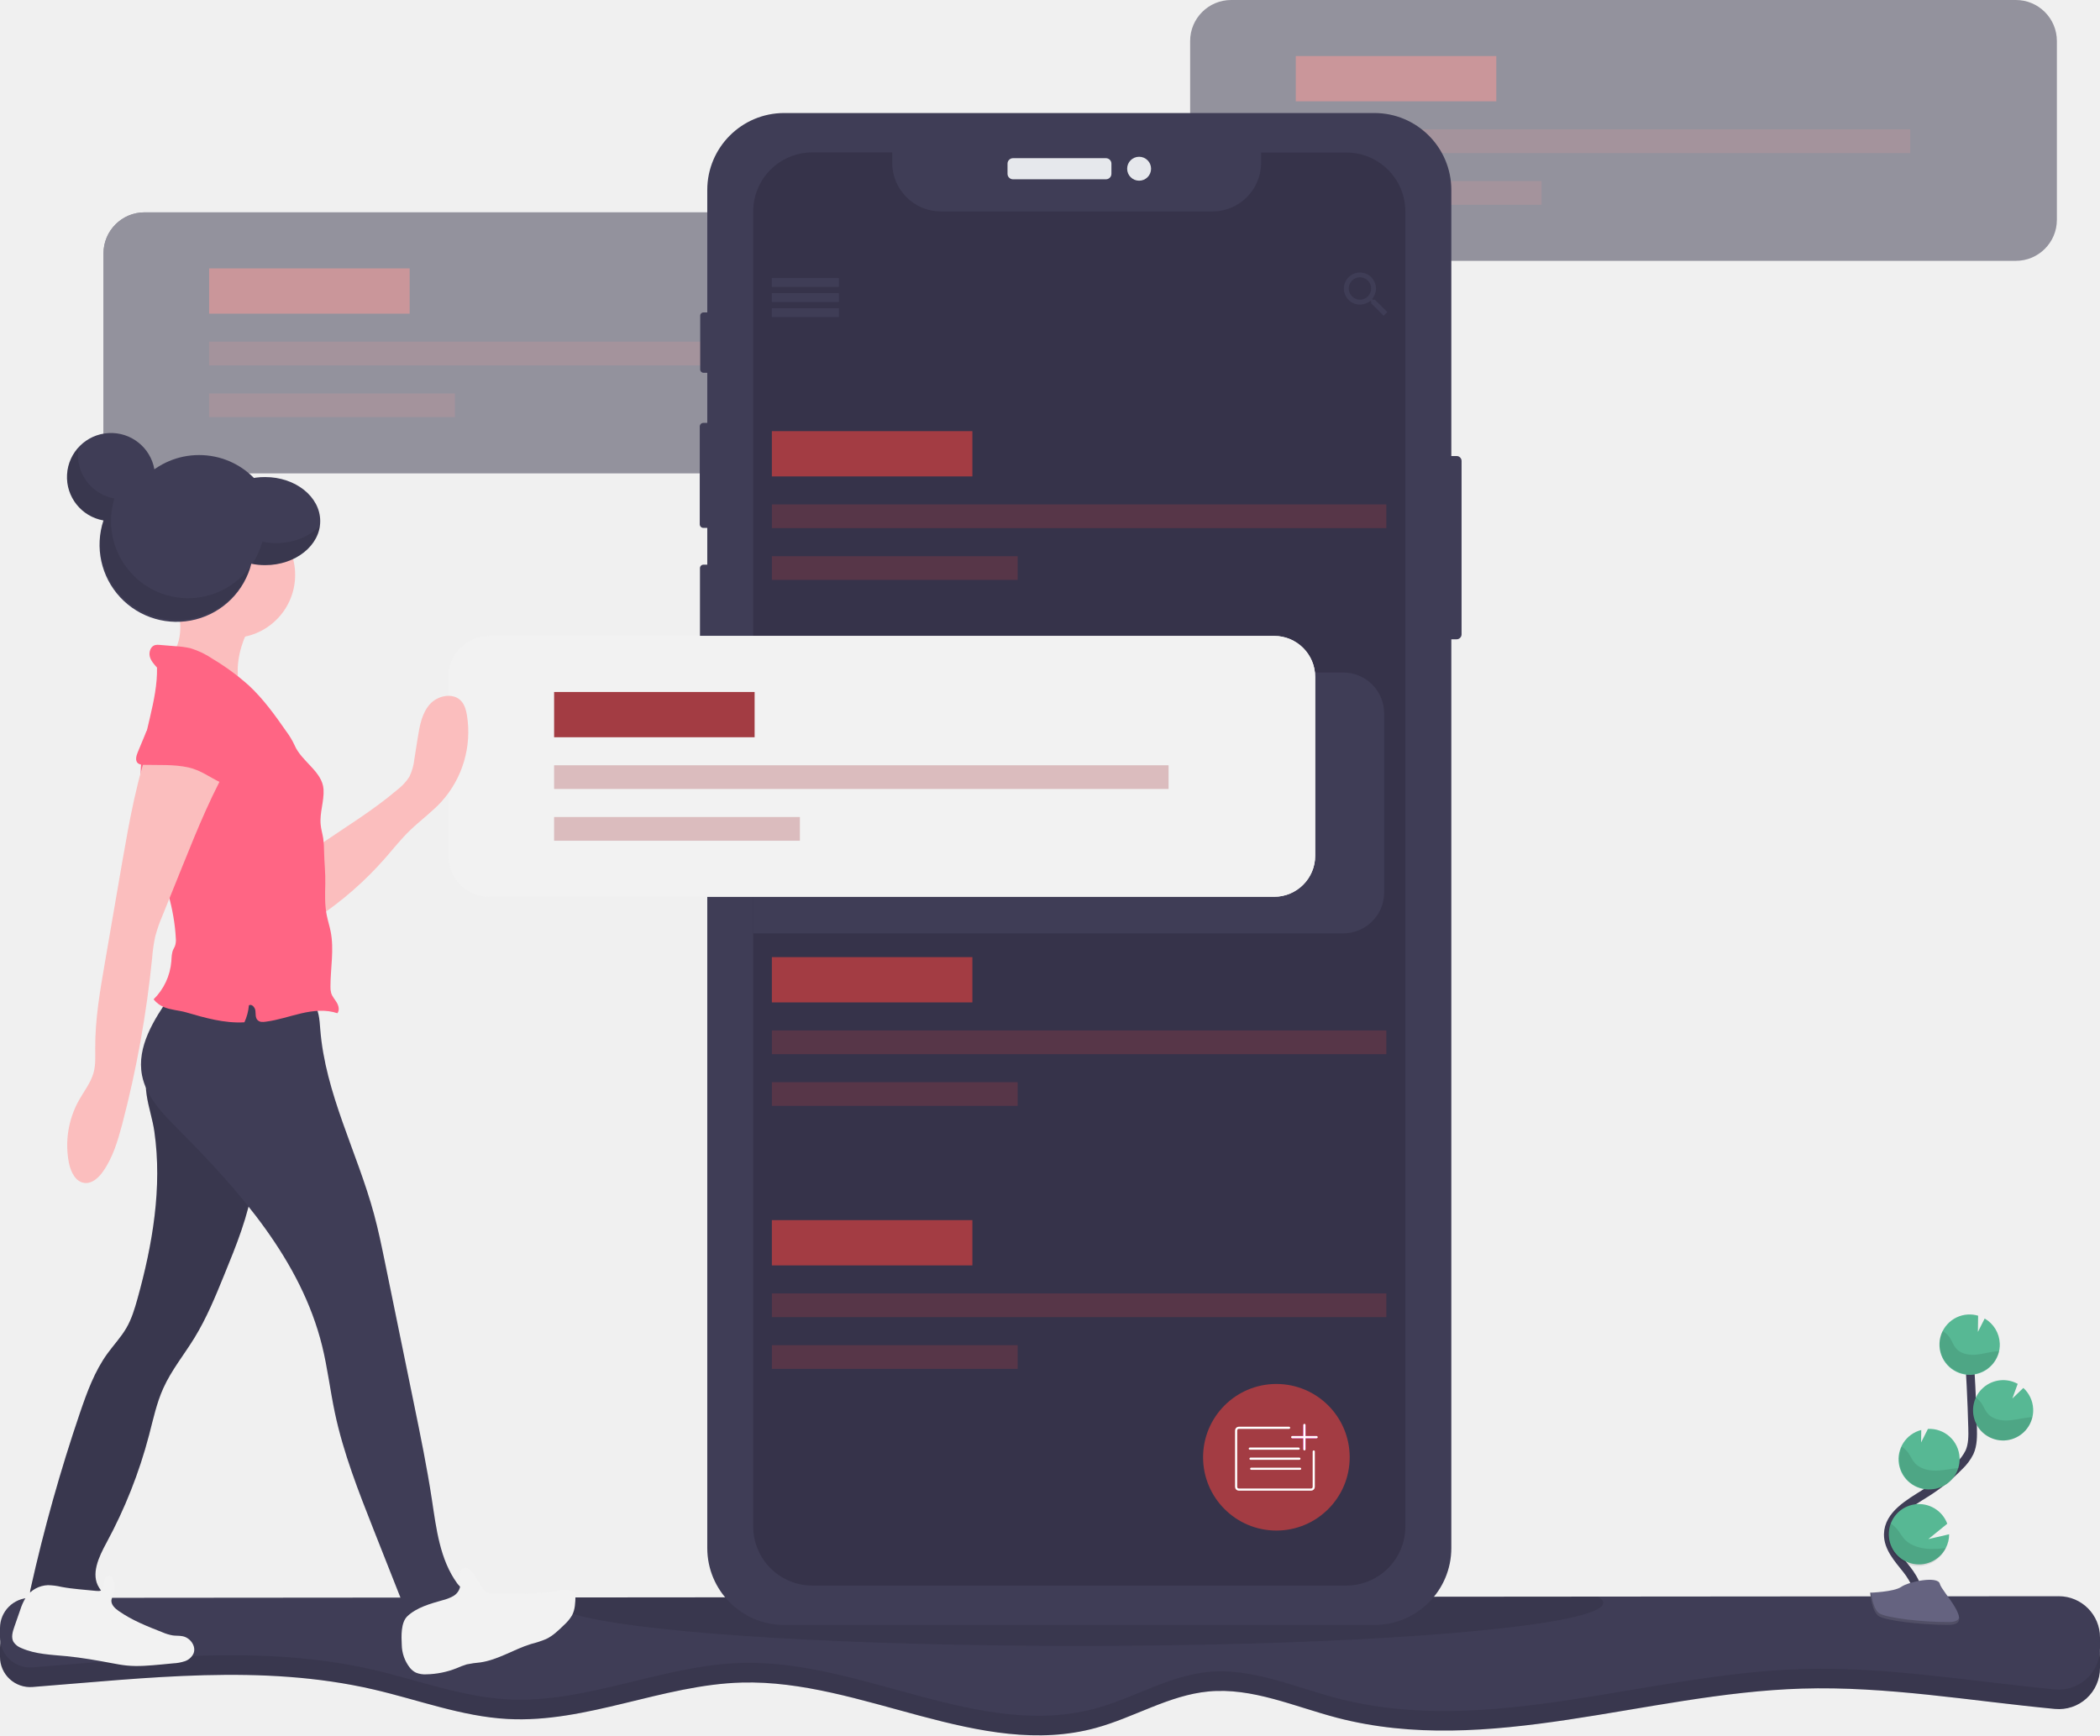
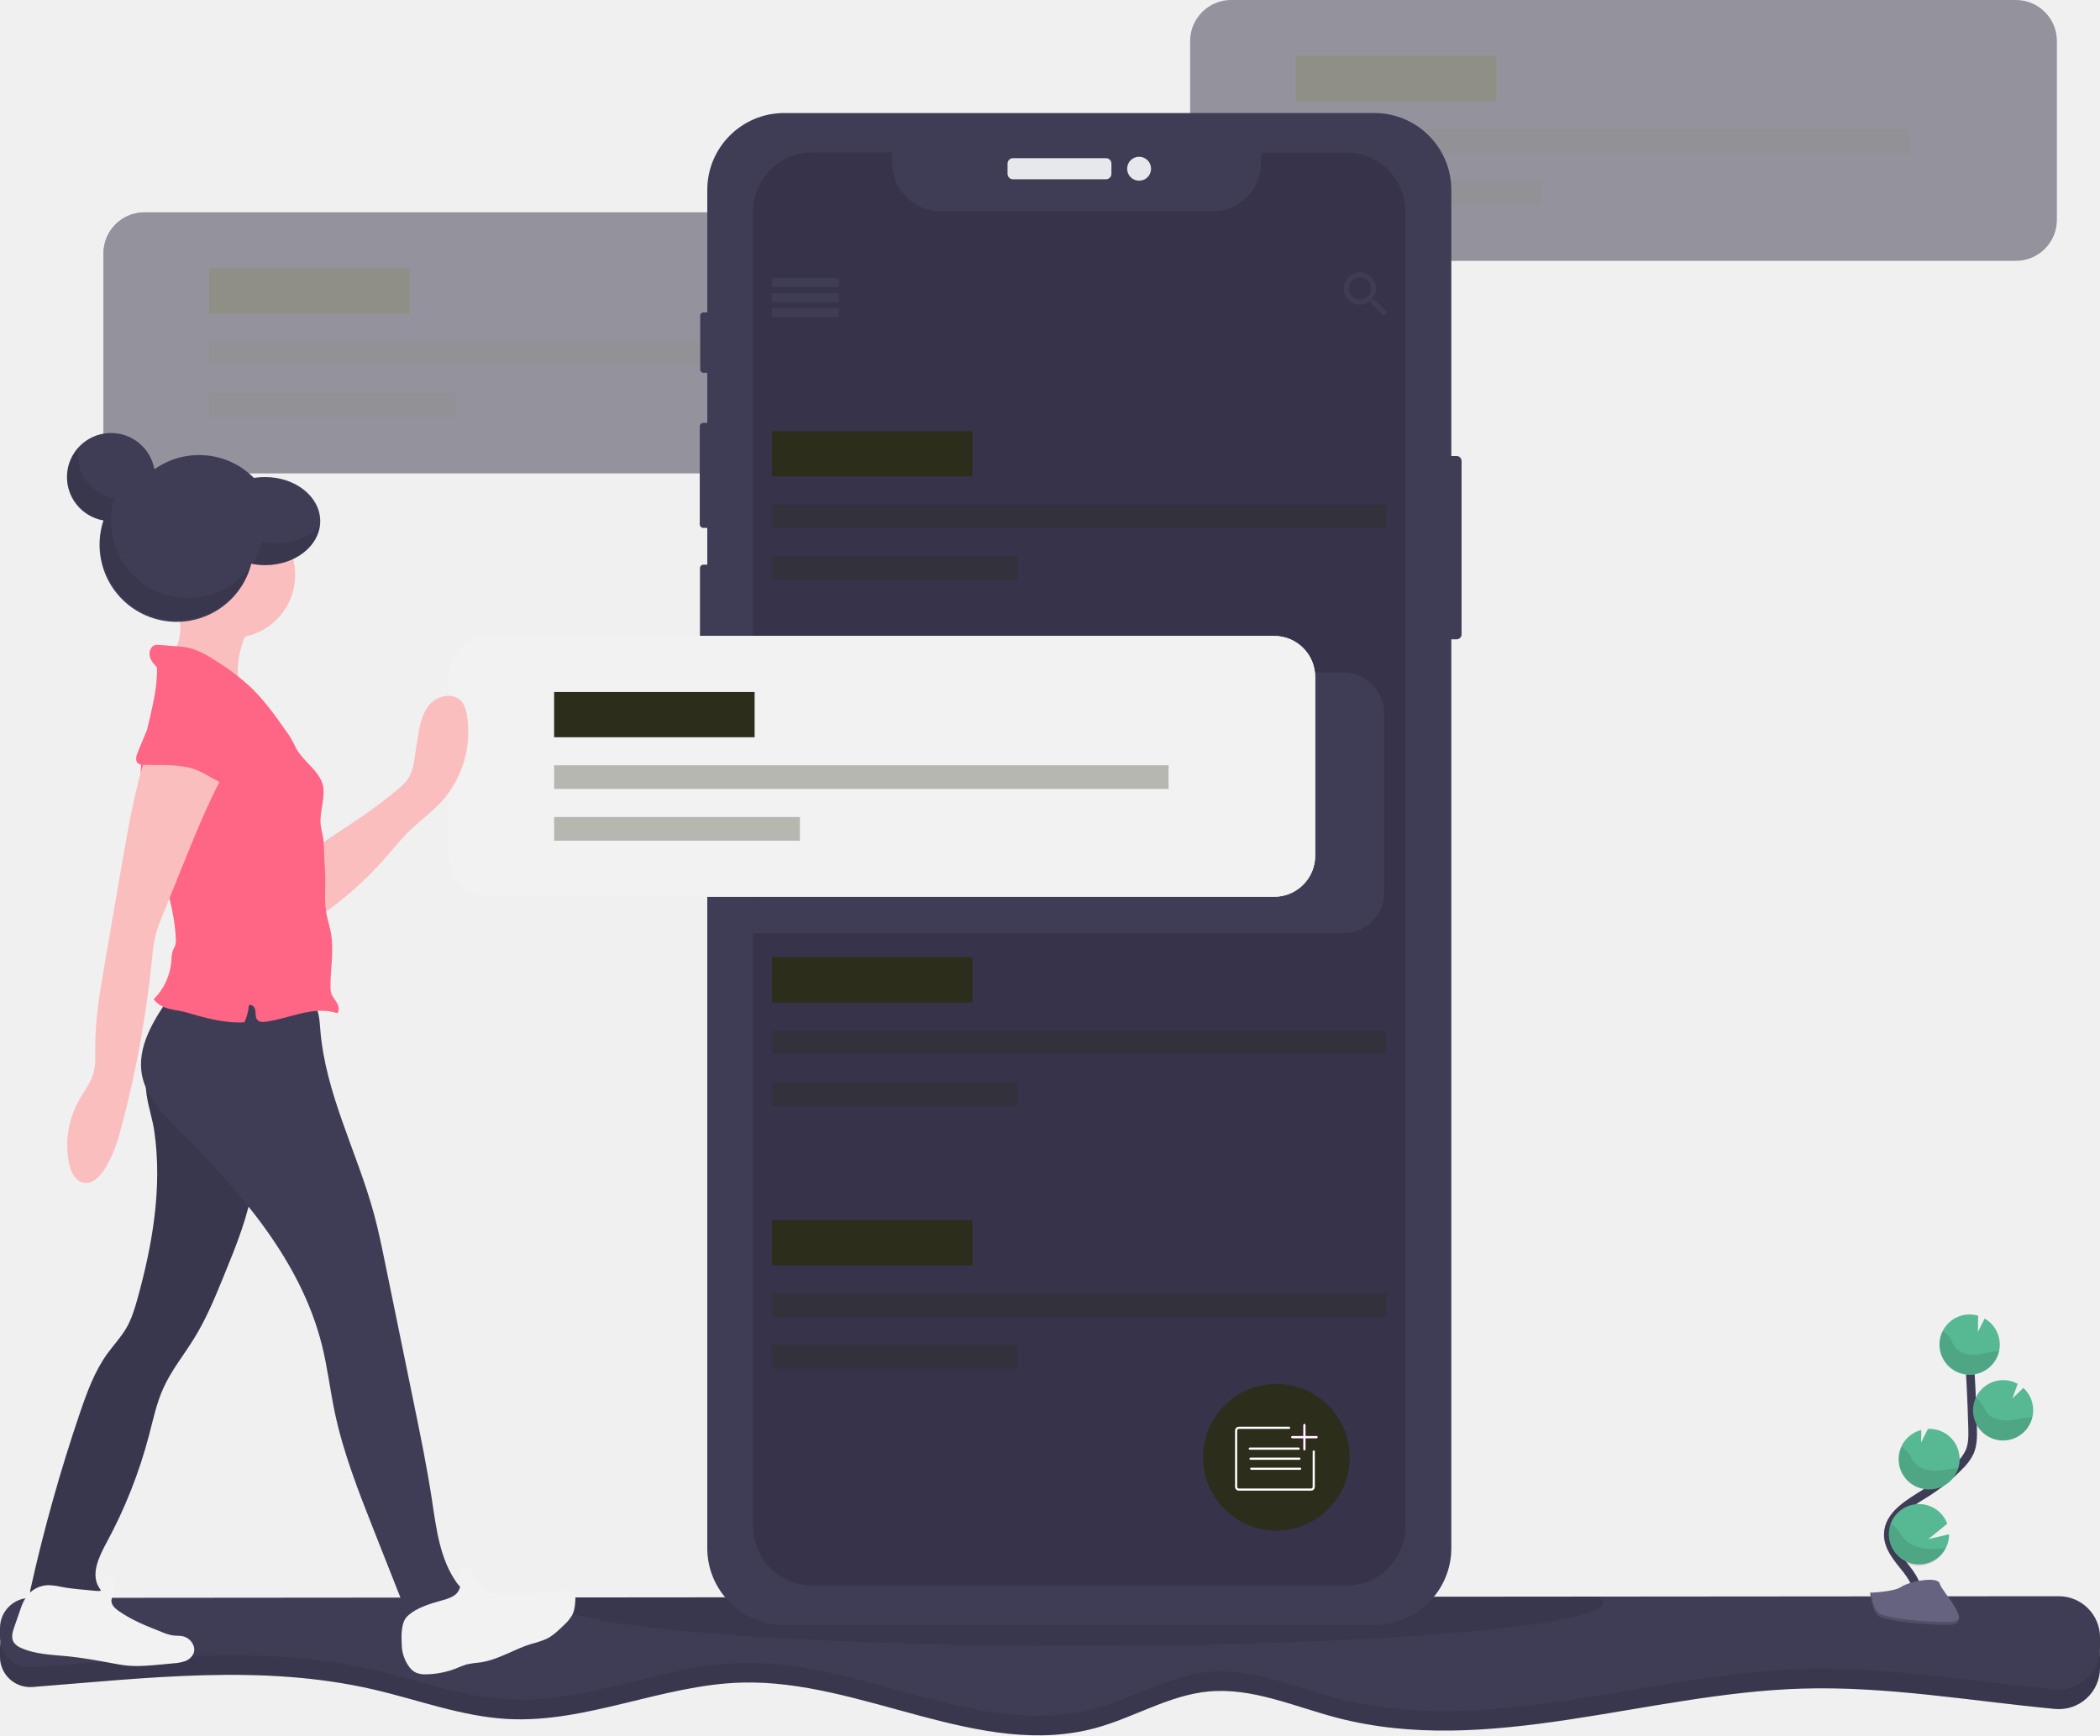
<svg xmlns="http://www.w3.org/2000/svg" id="ada6f7ae-8394-4767-8700-18704e9e9034" data-name="Layer 1" width="974" height="805.02" viewBox="0 0 974 805.02">
  <path d="M1087,816.24v5a19.11,19.11,0,0,1-20.91,19c-39.15-3.72-78.12-10.64-117.4-9.43-72.42,2.21-145.44,31.83-215.54,13.53-19.77-5.16-39.32-14.13-59.66-12.2-18.25,1.73-34.49,12.05-52.17,16.89C567.55,863.79,512.8,826.49,457.06,828c-36.74,1-71.92,18.89-108.62,16.9-21.27-1.14-41.53-8.92-62.28-13.71-51.66-11.94-104.86-5.27-158.09-1.13A14,14,0,0,1,113,816.13v-4.28a14,14,0,0,1,14-14l940.92-.76A19.11,19.11,0,0,1,1087,816.24Z" transform="translate(-113 -47.49)" fill="#3f3d56" />
  <path d="M1087,816.24v5a19.11,19.11,0,0,1-20.91,19c-39.15-3.72-78.12-10.64-117.4-9.43-72.42,2.21-145.44,31.83-215.54,13.53-19.77-5.16-39.32-14.13-59.66-12.2-18.25,1.73-34.49,12.05-52.17,16.89C567.55,863.79,512.8,826.49,457.06,828c-36.74,1-71.92,18.89-108.62,16.9-21.27-1.14-41.53-8.92-62.28-13.71-51.66-11.94-104.86-5.27-158.09-1.13A14,14,0,0,1,113,816.13v-4.28a14,14,0,0,1,14-14l940.92-.76A19.11,19.11,0,0,1,1087,816.24Z" transform="translate(-113 -47.49)" opacity="0.1" />
  <path d="M1087,807.1v5a20.39,20.39,0,0,1-.11,2.08,19.11,19.11,0,0,1-20.8,17c-39.15-3.73-78.12-10.65-117.4-9.44-72.42,2.22-145.44,31.84-215.54,13.53-19.77-5.16-39.32-14.13-59.66-12.2-18.25,1.73-34.49,12.05-52.17,16.9-53.77,14.72-108.52-22.58-164.26-21.08-36.74,1-71.92,18.89-108.62,16.91-21.27-1.15-41.53-8.92-62.28-13.72-51.65-11.93-104.86-5.26-158.09-1.12a14,14,0,0,1-14.86-11.5A13.7,13.7,0,0,1,113,807v-4.28a14,14,0,0,1,14-14l235.83-.19,481.81-.4,223.28-.18A19.11,19.11,0,0,1,1087,807.1Z" transform="translate(-113 -47.49)" fill="#3f3d56" />
  <path d="M856.59,791c0,2.21-4.36,4.33-12.4,6.32C812,805.27,721,811,613.59,811c-105.67,0-195.58-5.55-229-13.31-9-2.09-14-4.34-14-6.69,0-.82.6-1.63,1.78-2.43l481.81-.4C855.77,789.1,856.59,790,856.59,791Z" transform="translate(-113 -47.49)" opacity="0.1" />
  <g opacity="0.5">
    <rect x="552" width="402" height="121" rx="19.03" fill="#36334a" />
-     <rect x="601" y="26" width="93" height="21" fill="#a33c43" />
-     <rect x="601" y="60" width="285" height="11" fill="#a33c43" opacity="0.3" />
-     <rect x="601" y="84" width="114" height="11" fill="#a33c43" opacity="0.3" />
+     <rect x="601" y="26" width="93" height="21" fill="#2d2d1c" />
+     <rect x="601" y="60" width="285" height="11" fill="#2d2d1c" opacity="0.3" />
+     <rect x="601" y="84" width="114" height="11" fill="#2d2d1c" opacity="0.3" />
  </g>
  <g opacity="0.5">
    <rect x="48" y="98.51" width="402" height="121" rx="19.03" fill="#36334a" />
    <rect x="97" y="124.51" width="93" height="21" fill="#36334a" />
    <rect x="97" y="158.51" width="285" height="11" fill="#36334a" />
    <rect x="97" y="182.51" width="114" height="11" fill="#36334a" />
    <rect x="48" y="98.51" width="402" height="121" rx="19.03" fill="#36334a" />
-     <rect x="97" y="124.51" width="93" height="21" fill="#a33c43" />
-     <rect x="97" y="158.51" width="285" height="11" fill="#a33c43" opacity="0.3" />
-     <rect x="97" y="182.51" width="114" height="11" fill="#a33c43" opacity="0.3" />
+     <rect x="97" y="124.51" width="93" height="21" fill="#2d2d1c" />
+     <rect x="97" y="158.51" width="285" height="11" fill="#2d2d1c" opacity="0.3" />
+     <rect x="97" y="182.51" width="114" height="11" fill="#2d2d1c" opacity="0.3" />
  </g>
  <rect x="667.58" y="211.54" width="10.31" height="85.02" rx="2.29" fill="#3f3d56" />
  <rect x="324.76" y="144.93" width="5.79" height="27.99" rx="1.5" fill="#3f3d56" />
  <rect x="324.55" y="196.17" width="6.52" height="48.72" rx="1.69" fill="#3f3d56" />
  <rect x="324.65" y="261.94" width="6.21" height="49.14" rx="1.61" fill="#3f3d56" />
  <rect x="328.04" y="52.43" width="345.1" height="701.37" rx="35.69" fill="#3f3d56" />
  <rect x="467.3" y="73.38" width="48.19" height="9.79" rx="2.54" fill="#e6e8ec" />
  <circle cx="528.33" cy="78.27" r="5.55" fill="#e6e8ec" />
  <path d="M764.83,145.6v610A27.41,27.41,0,0,1,737.42,783H489.76a27.41,27.41,0,0,1-27.41-27.4v-610a27.41,27.41,0,0,1,27.41-27.41h37.06V123a22.58,22.58,0,0,0,22.57,22.57h126A22.57,22.57,0,0,0,697.91,123v-4.76h39.51A27.41,27.41,0,0,1,764.83,145.6Z" transform="translate(-113 -47.49)" fill="#36334a" />
  <rect x="358" y="129" width="31" height="4" fill="#3f3d56" />
  <rect x="358" y="136" width="31" height="4" fill="#3f3d56" />
  <rect x="358" y="143" width="31" height="4" fill="#3f3d56" />
  <rect x="358" y="129" width="31" height="4" fill="#3f3d56" />
  <rect x="358" y="136" width="31" height="4" fill="#3f3d56" />
  <rect x="358" y="143" width="31" height="4" fill="#3f3d56" />
  <path d="M750.66,186.49h-.91l-.35-.29a7.61,7.61,0,0,0,1.78-4.89,7.44,7.44,0,1,0-7.4,7.48,7.73,7.73,0,0,0,4.88-1.78l.34.29v.92l5.74,5.75,1.72-1.72Zm-6.88,0a5.18,5.18,0,1,1,5.16-5.18A5.15,5.15,0,0,1,743.78,186.49Z" transform="translate(-113 -47.49)" fill="#3f3d56" />
-   <rect x="358" y="200" width="93" height="21" fill="#a33c43" />
-   <rect x="358" y="234" width="285" height="11" fill="#a33c43" opacity="0.3" />
-   <rect x="358" y="258" width="114" height="11" fill="#a33c43" opacity="0.3" />
-   <rect x="358" y="444" width="93" height="21" fill="#a33c43" />
-   <rect x="358" y="478" width="285" height="11" fill="#a33c43" opacity="0.3" />
-   <rect x="358" y="502" width="114" height="11" fill="#a33c43" opacity="0.3" />
-   <rect x="358" y="566" width="93" height="21" fill="#a33c43" />
-   <rect x="358" y="600" width="285" height="11" fill="#a33c43" opacity="0.3" />
-   <rect x="358" y="624" width="114" height="11" fill="#a33c43" opacity="0.3" />
-   <circle cx="592" cy="676" r="34" fill="#a33c43" />
+   <rect x="358" y="200" width="93" height="21" fill="#2d2d1c" />
+   <rect x="358" y="234" width="285" height="11" fill="#2d2d1c" opacity="0.3" />
+   <rect x="358" y="258" width="114" height="11" fill="#2d2d1c" opacity="0.3" />
+   <rect x="358" y="444" width="93" height="21" fill="#2d2d1c" />
+   <rect x="358" y="478" width="285" height="11" fill="#2d2d1c" opacity="0.3" />
+   <rect x="358" y="502" width="114" height="11" fill="#2d2d1c" opacity="0.3" />
+   <rect x="358" y="566" width="93" height="21" fill="#2d2d1c" />
+   <rect x="358" y="600" width="285" height="11" fill="#2d2d1c" opacity="0.3" />
+   <rect x="358" y="624" width="114" height="11" fill="#2d2d1c" opacity="0.3" />
+   <circle cx="592" cy="676" r="34" fill="#2d2d1c" />
  <path d="M722.33,720.81v16.43a1.25,1.25,0,0,1-1.25,1.25h-33.5a1.25,1.25,0,0,1-1.25-1.25V711.07a1.25,1.25,0,0,1,1.25-1.25h23.31" transform="translate(-113 -47.49)" fill="none" stroke="#fff" stroke-linecap="round" stroke-miterlimit="10" />
  <line x1="579.67" y1="672" x2="602.33" y2="672" fill="none" stroke="#fff" stroke-linecap="round" stroke-miterlimit="10" />
  <line x1="580" y1="676.67" x2="602.67" y2="676.67" fill="none" stroke="#fff" stroke-linecap="round" stroke-miterlimit="10" />
  <line x1="580.33" y1="681.33" x2="603" y2="681.33" fill="none" stroke="#fff" stroke-linecap="round" stroke-miterlimit="10" />
  <line x1="605" y1="661" x2="605" y2="672.33" fill="none" stroke="#f0f" stroke-miterlimit="10" />
  <line x1="610.67" y1="666.67" x2="599.33" y2="666.67" fill="none" stroke="#f0f" stroke-miterlimit="10" />
  <line x1="605" y1="661" x2="605" y2="672.33" fill="none" stroke="#fff" stroke-linecap="round" stroke-miterlimit="10" />
  <line x1="610.67" y1="666.67" x2="599.33" y2="666.67" fill="none" stroke="#fff" stroke-linecap="round" stroke-miterlimit="10" />
  <path d="M1001.6,792.66c3-5.51-.4-12.27-4.29-17.18s-8.61-10-8.51-16.29c.15-9,9.7-14.31,17.33-19.09a84,84,0,0,0,15.56-12.51,22.8,22.8,0,0,0,4.78-6.4c1.58-3.52,1.54-7.52,1.44-11.37q-.51-19.26-1.91-38.49" transform="translate(-113 -47.49)" fill="none" stroke="#3f3d56" stroke-miterlimit="10" stroke-width="4" />
  <path d="M1040.51,670.63a14,14,0,0,0-7-11.5l-3.14,6.22.1-7.53a14.22,14.22,0,0,0-4.63-.56,14,14,0,1,0,14.68,13.37Z" transform="translate(-113 -47.49)" fill="#57b894" />
  <path d="M1015.48,765.62a14,14,0,1,1,.68-11.3l-8.77,7.13,9.65-2.23A14,14,0,0,1,1015.48,765.62Z" transform="translate(-113 -47.49)" fill="#57b894" />
  <path d="M1008.55,738.37a14,14,0,0,1-4.45-27.53l-.08,5.78,3.18-6.29h0a14,14,0,0,1,14.67,13.36,13.84,13.84,0,0,1-.6,4.79A14,14,0,0,1,1008.55,738.37Z" transform="translate(-113 -47.49)" fill="#57b894" />
  <path d="M1042.62,715.7a14,14,0,1,1,6.21-26.27l-2.48,6.8,5.1-4.9A14,14,0,0,1,1056,701a13.79,13.79,0,0,1-.35,3.87A14,14,0,0,1,1042.62,715.7Z" transform="translate(-113 -47.49)" fill="#57b894" />
  <path d="M1038.62,674.37c-3.24.35-6.39,1.36-9.64,1.56s-6.82-.57-8.88-3.1c-1.1-1.36-1.66-3.08-2.59-4.57a10,10,0,0,0-3.54-3.33,14,14,0,1,0,26.24,9.32Q1039.42,674.28,1038.62,674.37Z" transform="translate(-113 -47.49)" opacity="0.1" />
  <path d="M1042.62,715.7a14,14,0,0,1-13.35-20,10.37,10.37,0,0,1,2.82,2.82c1,1.51,1.61,3.26,2.78,4.64,2.19,2.57,5.92,3.41,9.31,3.26s6.66-1.12,10-1.43c.47,0,.94-.07,1.42-.08A14,14,0,0,1,1042.62,715.7Z" transform="translate(-113 -47.49)" opacity="0.1" />
  <path d="M1008.55,738.37a14,14,0,0,1-13.46-19.76,11.48,11.48,0,0,1,3,2.85c1.09,1.54,1.77,3.32,3.05,4.74,2.37,2.63,6.35,3.56,9.93,3.48s6.83-.93,10.28-1.2A14,14,0,0,1,1008.55,738.37Z" transform="translate(-113 -47.49)" opacity="0.1" />
  <path d="M1015.48,765.62a14,14,0,0,1-25.59-11.45,13.84,13.84,0,0,1,3.08,2.75c1.34,1.62,2.22,3.47,3.76,5,2.87,2.82,7.5,4,11.63,4.09A60,60,0,0,0,1015.48,765.62Z" transform="translate(-113 -47.49)" opacity="0.1" />
  <path d="M980.43,786.31s11.08-.34,14.42-2.72,17-5.21,17.86-1.4,16.65,19,4.15,19.06-29.06-1.94-32.4-4S980.43,786.31,980.43,786.31Z" transform="translate(-113 -47.49)" fill="#656380" />
  <path d="M1017.08,799.93c-12.51.1-29.06-1.95-32.39-4-2.54-1.55-3.55-7.09-3.89-9.65h-.37s.7,8.94,4,11,19.89,4.07,32.4,4c3.61,0,4.85-1.31,4.78-3.21C1021.14,799.19,1019.77,799.9,1017.08,799.93Z" transform="translate(-113 -47.49)" opacity="0.2" />
  <path d="M755,378.52v82.94a19,19,0,0,1-19,19H462.35v-121H736A19,19,0,0,1,755,378.52Z" transform="translate(-113 -47.49)" fill="#3f3d56" />
  <rect x="208" y="295" width="402" height="121" rx="19.03" fill="#f2f2f2" />
  <rect x="208" y="295" width="402" height="121" rx="19.03" fill="#f2f2f2" />
-   <rect x="257" y="321" width="93" height="21" fill="#a33c43" />
-   <rect x="257" y="355" width="285" height="11" fill="#a33c43" opacity="0.3" />
-   <rect x="257" y="379" width="114" height="11" fill="#a33c43" opacity="0.3" />
+   <rect x="257" y="321" width="93" height="21" fill="#2d2d1c" />
+   <rect x="257" y="355" width="285" height="11" fill="#2d2d1c" opacity="0.3" />
+   <rect x="257" y="379" width="114" height="11" fill="#2d2d1c" opacity="0.3" />
  <circle cx="92.34" cy="246.84" r="35.75" fill="#3f3d56" />
  <path d="M184.6,572.43c3.69,25.89-.81,52.29-7.82,77.48-1.31,4.69-2.72,9.42-5.17,13.63s-5.86,7.83-8.74,11.79c-6,8.26-9.52,18-12.81,27.64a779.65,779.65,0,0,0-22.82,81.32,5.57,5.57,0,0,0,0,3.47c.87,2,3.51,2.26,5.68,2.25l28.06-.15c1-1.92-.85-4-2-5.84-4-6.22-.16-14.3,3.37-20.81a223.74,223.74,0,0,0,19.78-50c1.92-7.33,3.48-14.82,6.6-21.73,3.77-8.38,9.68-15.59,14.48-23.43,5.58-9.11,9.65-19,13.69-28.93,5.64-13.78,11.33-27.73,13.55-42.45,2.09-13.82,1.06-27.9-.3-41.81a2.64,2.64,0,0,0-3.06-3l-37.65-1.94c-7.76-.4-9.6-2.1-8.42,5.52C181.84,561.13,183.78,566.67,184.6,572.43Z" transform="translate(-113 -47.49)" fill="#3f3d56" />
  <path d="M184.6,572.43c3.69,25.89-.81,52.29-7.82,77.48-1.31,4.69-2.72,9.42-5.17,13.63s-5.86,7.83-8.74,11.79c-6,8.26-9.52,18-12.81,27.64a779.65,779.65,0,0,0-22.82,81.32,5.57,5.57,0,0,0,0,3.47c.87,2,3.51,2.26,5.68,2.25l28.06-.15c1-1.92-.85-4-2-5.84-4-6.22-.16-14.3,3.37-20.81a223.74,223.74,0,0,0,19.78-50c1.92-7.33,3.48-14.82,6.6-21.73,3.77-8.38,9.68-15.59,14.48-23.43,5.58-9.11,9.65-19,13.69-28.93,5.64-13.78,11.33-27.73,13.55-42.45,2.09-13.82,1.06-27.9-.3-41.81a2.64,2.64,0,0,0-3.06-3l-37.65-1.94c-7.76-.4-9.6-2.1-8.42,5.52C181.84,561.13,183.78,566.67,184.6,572.43Z" transform="translate(-113 -47.49)" opacity="0.1" />
  <path d="M192,509.48c-7.65,11-15.67,23.66-13.13,36.83,1.93,10,9.55,17.75,16.74,25,28.74,28.86,57,60.92,66.78,100.47,2.52,10.22,3.74,20.71,5.91,31,3.94,18.7,11,36.58,18,54.35l18.72,47.38a28.36,28.36,0,0,0,27.1-18c-2.46-.19-5.67-2.57-7.11-4.57-8-11.07-9.64-25.31-11.69-38.81-2.27-14.92-5.3-29.72-8.34-44.51L291.58,633.2c-1.55-7.55-3.1-15.11-5.12-22.54-7.82-28.83-22.64-56-24.93-85.81-.34-4.38-.55-9.19-3.52-12.44-3.12-3.43-8.24-4-12.87-4.27C226.41,506.9,210.25,505.07,192,509.48Z" transform="translate(-113 -47.49)" fill="#3f3d56" />
  <path d="M141.47,783.62a29.86,29.86,0,0,0-6.22-.8,12.92,12.92,0,0,0-10.16,5.55,25.25,25.25,0,0,0-2.73,6l-2.71,7.78c-.8,2.28-1.58,4.91-.39,7A7.42,7.42,0,0,0,122.9,812c6.56,2.92,13.95,3.08,21.1,3.78,6.94.68,13.82,1.9,20.67,3.19,2.36.44,4.71.89,7.1,1.13,5.34.54,10.72,0,16.06-.48l5.51-.53a19.84,19.84,0,0,0,5.42-1,6.83,6.83,0,0,0,4-3.59c1.36-3.37-1.56-7.36-5.13-8-1.45-.29-2.95-.16-4.42-.35a20.88,20.88,0,0,1-4.84-1.45c-7.05-2.77-14.17-5.57-20.37-9.93-1.72-1.21-3.52-2.9-3.33-5a10.19,10.19,0,0,1,.89-2.59,9.46,9.46,0,0,0,.08-6.69c-.34-.92-1-1.89-1.93-2-2.64-.32-2.32,3.53-2.71,5-.53,2-1.49,2.18-3.37,2C152.23,784.91,146.83,784.64,141.47,783.62Z" transform="translate(-113 -47.49)" fill="#f2f2f2" />
  <path d="M299.34,810.45a17.65,17.65,0,0,0,3.82,10.75,8.36,8.36,0,0,0,2.72,2.19,10.92,10.92,0,0,0,4.95.79,40.05,40.05,0,0,0,13.89-2.81,39.7,39.7,0,0,1,4.8-1.81,53.88,53.88,0,0,1,6.24-.9c8.27-1.19,15.53-6.07,23.52-8.54a49.45,49.45,0,0,0,7-2.3c3.16-1.49,5.72-4,8.23-6.43a19.89,19.89,0,0,0,3.78-4.52c1.47-2.74,1.56-6,1.62-9.1a2.59,2.59,0,0,0-.24-1.41,2.1,2.1,0,0,0-.9-.71c-2.43-1.2-5.31-.6-8-.13-9.72,1.73-19.67,1.41-29.54,1.09a4.29,4.29,0,0,1-4.54-2.59l-3.75-6c-1.07-1.72-2.77-3.69-4.71-3.1-1.55.47-2.18,2.37-2.12,4s.56,3.25.25,4.84a6.61,6.61,0,0,1-3.2,4.16,20.44,20.44,0,0,1-5,1.92c-5.52,1.56-11.94,3.33-16.21,7.39C298.86,800.15,299.15,806.6,299.34,810.45Z" transform="translate(-113 -47.49)" fill="#f2f2f2" />
  <path d="M297.4,413.75a23.17,23.17,0,0,0,5.46-5.94,24.21,24.21,0,0,0,2.33-8.21l1.57-9.92c.87-5.47,1.89-11.26,5.54-15.43s10.92-5.66,14.63-1.54c1.62,1.79,2.26,4.25,2.66,6.64a48.34,48.34,0,0,1-11.82,40c-4.49,4.92-10,8.83-14.75,13.48-4.14,4-7.73,8.59-11.55,12.94A159.42,159.42,0,0,1,260,473.27c.14-7.44,1.09-15.42,0-22.81-.81-5.34-3-8.22,2.17-11.71C274.17,430.59,286.28,423.21,297.4,413.75Z" transform="translate(-113 -47.49)" fill="#fbbebe" />
  <path d="M196.56,340.57c-.39,5.32-2.6,10.76-7,13.83q18.69,6.54,36.87,14.42c-2.34-2.25-3.05-5.7-3.16-8.94-.31-8.47,2.62-16.8,6.9-24.1a5.85,5.85,0,0,0,1.13-3.18c-.14-2.36-2.94-3.45-5.24-4a128.86,128.86,0,0,0-23.92-3.47c-3.45-.11-7.54-1.2-6.76,3.19C196.12,332.42,196.87,336.42,196.56,340.57Z" transform="translate(-113 -47.49)" fill="#fbbebe" />
  <circle cx="107.66" cy="266.7" r="29.23" fill="#fbbebe" />
  <path d="M249.6,393.14a35.36,35.36,0,0,0-3.71-6.22c-5.3-7.61-10.74-15.21-17.54-21.51a109.19,109.19,0,0,0-16.65-12.23,37.79,37.79,0,0,0-10.42-5,40.77,40.77,0,0,0-6.69-.91l-7.59-.62a6.21,6.21,0,0,0-2,.06c-2.06.52-3,3.08-2.56,5.15s2,3.75,3.38,5.32c.34,15.49-6.55,30.77-7.48,46.24-1.63,27,14.88,52.21,16.2,79.28a8.55,8.55,0,0,1-.38,3.63c-.22.56-.55,1.07-.8,1.62-.78,1.7-.75,3.63-.89,5.5a27.94,27.94,0,0,1-8.23,17.62,12.23,12.23,0,0,0,4.64,3.54c3.19,1.39,7,1.51,10.39,2.48,8.84,2.58,17.9,5.18,27.09,4.63a23.9,23.9,0,0,0,2.09-7.87c1.3-.81,2.8.92,3,2.44s-.09,3.29,1,4.39,2.47.93,3.8.76c5.61-.71,11-2.6,16.5-3.87s11.38-1.88,16.73-.06c1.08-1.37.62-3.4-.26-4.9s-2.13-2.82-2.63-4.49a10.08,10.08,0,0,1-.32-2.95c0-8.55,1.76-17.19.09-25.58-.49-2.46-1.27-4.86-1.77-7.33-1-4.79-.85-9.73-.72-14.62s-.46-10.18-.56-15.14a48.29,48.29,0,0,0-.4-6.13c-.34-2.13-1-4.21-1.18-6.36-.54-5.46,1.66-10.88,1.33-16.36C262.51,405.33,252.84,400.81,249.6,393.14Z" transform="translate(-113 -47.49)" fill="#ff6584" />
  <path d="M183.63,389.22c-7.08,18.78-10.54,38.7-14,58.48l-8,46.46c-2.27,13.13-4.55,26.34-4.46,39.66,0,3.74.24,7.55-.74,11.16-1.28,4.74-4.46,8.69-6.87,13a42.78,42.78,0,0,0-4.6,28.93c.82,4.15,3.06,8.86,7.27,9.34,3.46.38,6.45-2.37,8.47-5.21,4.64-6.51,6.94-14.37,9-22.11a500.11,500.11,0,0,0,13.87-77.09,75.06,75.06,0,0,1,1.39-9.8,69.54,69.54,0,0,1,3.38-9.76q4.59-11.38,9.19-22.76c7.07-17.53,14.18-35.14,23.89-51.36-9.6-2.76-19.59-6-29.19-8.73C189.46,388.61,186.49,389.1,183.63,389.22Z" transform="translate(-113 -47.49)" fill="#fbbebe" />
  <path d="M200.27,403.46c-6.72-1.45-13.67-1-20.53-1.17a4.43,4.43,0,0,1-2.76-.72c-1.39-1.19-.8-3.42-.1-5.11l3.32-8a11.64,11.64,0,0,1,2.66-4.42c1.69-1.5,4.07-1.87,6.31-2.14,7.29-.84,14.79-1.12,21.86.85s13.72,6.45,16.88,13.08c1.32,2.76,1.93,6.24.18,8.75-2.6,3.73-8.43,7.9-12.78,5.86C210.1,408,206.11,404.73,200.27,403.46Z" transform="translate(-113 -47.49)" fill="#ff6584" />
  <path d="M236,268.79a29.52,29.52,0,0,0-16.28,4.69,35.75,35.75,0,0,0-35.1-8.22A20.43,20.43,0,1,0,161,288.91,35.75,35.75,0,1,0,229.57,309a32,32,0,0,0,6.41.65c14.1,0,25.54-9.15,25.54-20.43S250.08,268.79,236,268.79Z" transform="translate(-113 -47.49)" fill="#3f3d56" />
  <path d="M241.09,299.43a31.1,31.1,0,0,1-6.41-.65A35.57,35.57,0,0,1,230,309.07a32.11,32.11,0,0,0,6,.58c13.18,0,24-8,25.39-18.24C256.7,296.29,249.35,299.43,241.09,299.43Z" transform="translate(-113 -47.49)" opacity="0.1" />
  <path d="M200.23,325a35.8,35.8,0,0,1-34.18-46.28,20.43,20.43,0,0,1-16.89-20.12,20.09,20.09,0,0,1,.33-3.66,20.43,20.43,0,0,0,11.46,34,35.75,35.75,0,0,0,68.29,21.18A35.68,35.68,0,0,1,200.23,325Z" transform="translate(-113 -47.49)" opacity="0.1" />
</svg>
